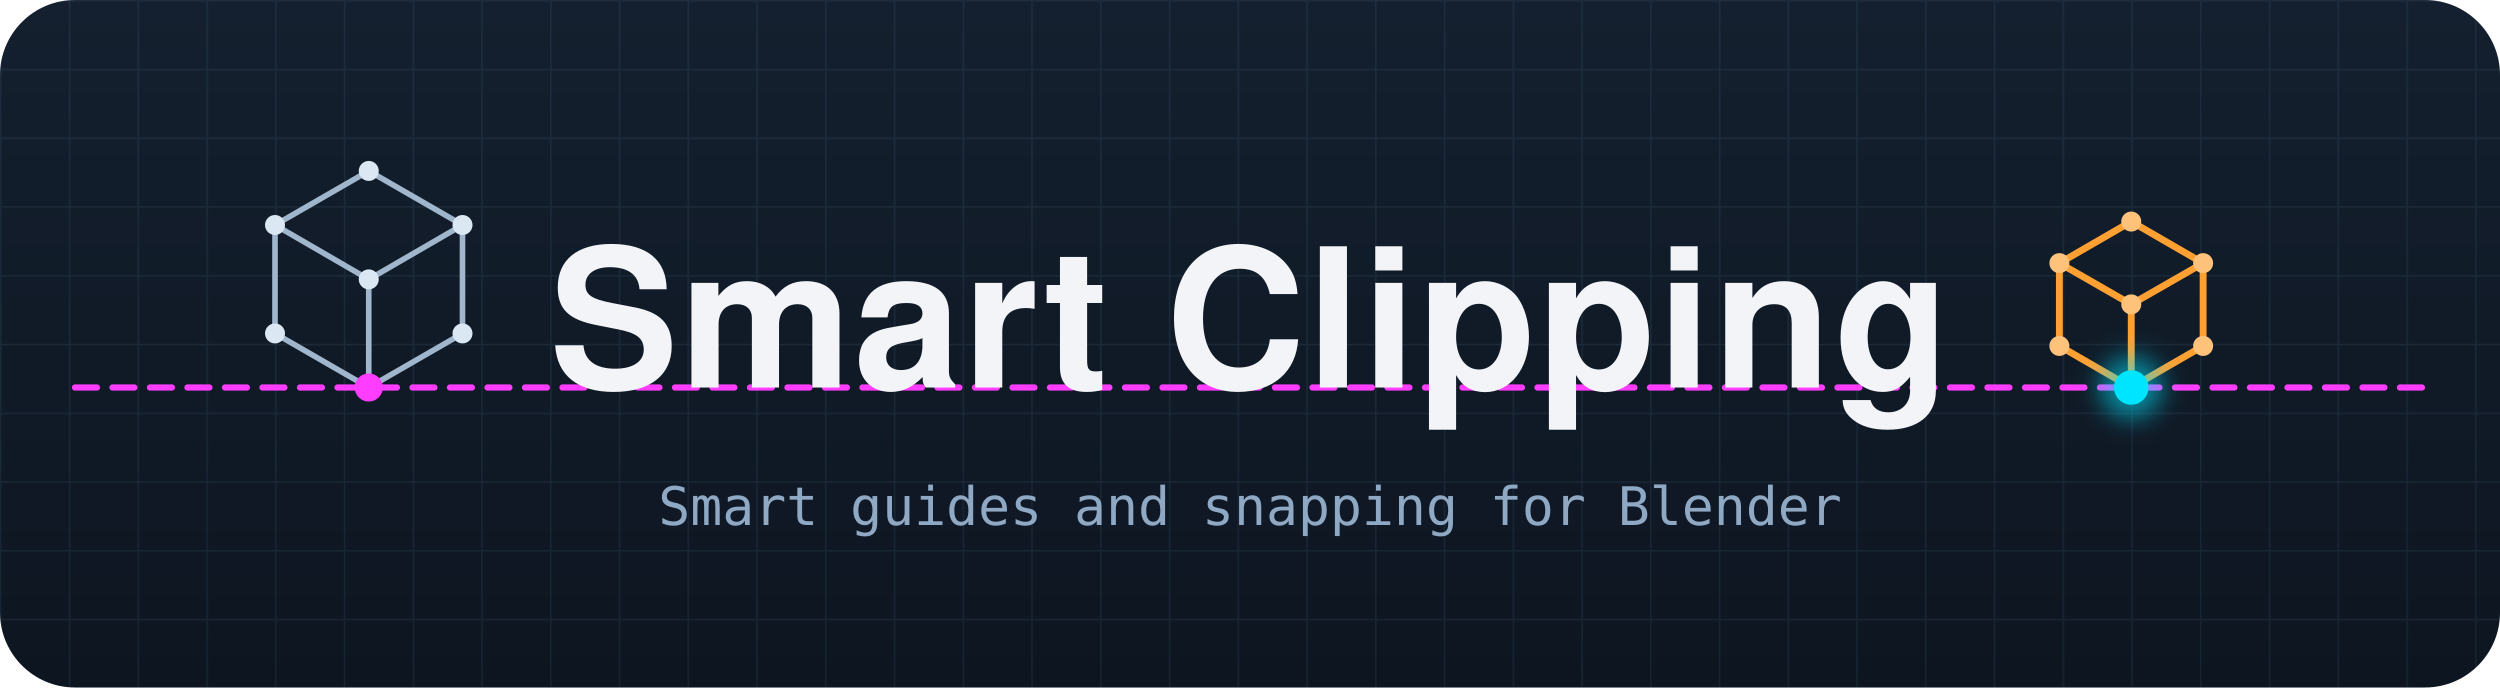
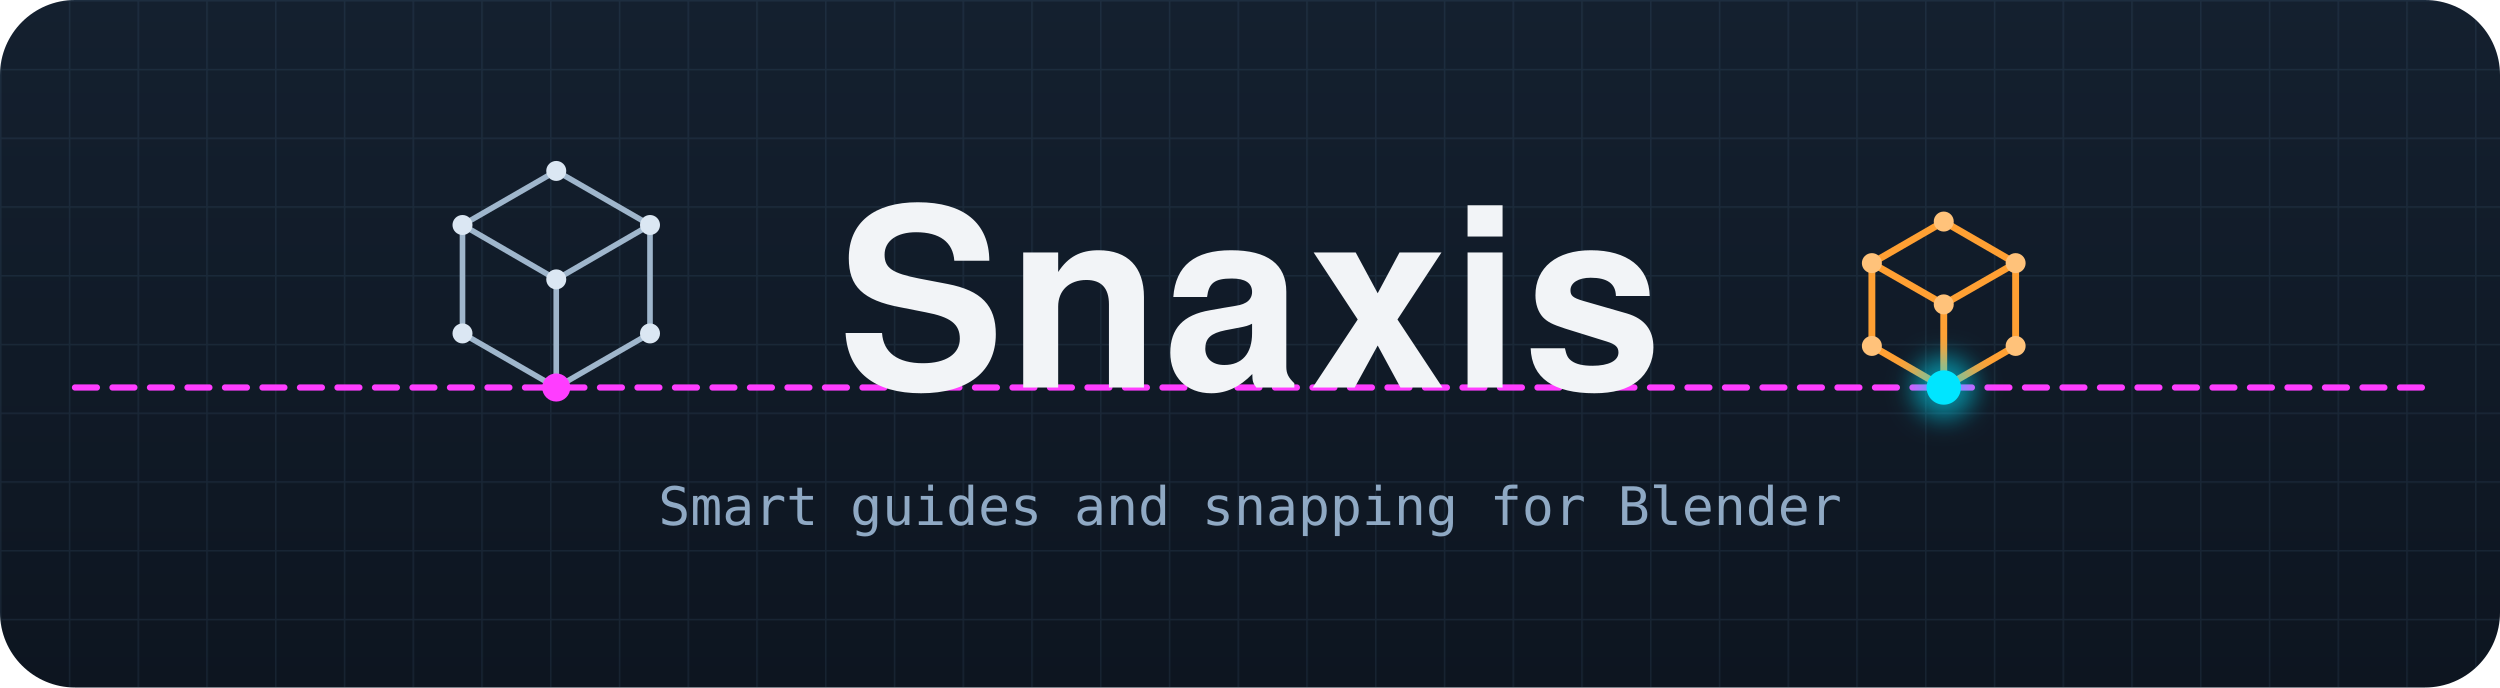
<svg xmlns="http://www.w3.org/2000/svg" width="800" height="220" viewBox="0 0 800 220" role="img" aria-labelledby="logo-title">
  <defs>
    <linearGradient id="bg" x1="0" y1="0" x2="0" y2="1">
      <stop offset="0" stop-color="#14202f" />
      <stop offset="1" stop-color="#0d1520" />
    </linearGradient>
    <pattern id="grid" width="22" height="22" patternUnits="userSpaceOnUse">
      <path d="M22 0H0V22" fill="none" stroke="#7fb2e5" stroke-opacity="0.09" stroke-width="1" />
    </pattern>
    <filter id="glow" x="-100%" y="-100%" width="300%" height="300%">
      <feGaussianBlur stdDeviation="4" />
    </filter>
  </defs>
  <rect width="800" height="220" rx="24" fill="url(#bg)" />
  <rect width="800" height="220" rx="24" fill="url(#grid)" />
  <line x1="24" y1="124" x2="776" y2="124" stroke="#ff3dff" stroke-width="2" stroke-dasharray="7 5" stroke-linecap="round" />
  <g fill="none" stroke="#9fb6cc" stroke-width="1.8" stroke-linejoin="round">
-     <path d="M118 89.4 L148 72 L118 54.7 L88 72 Z" />
-     <path d="M88 72 L88 106.7 L118 124 L148 106.7 L148 72" />
-     <path d="M118 89.4 L118 124" />
+     <path d="M178 89.4 L208 72 L178 54.7 L148 72 Z" />
+     <path d="M148 72 L148 106.7 L178 124 L208 106.7 L208 72" />
+     <path d="M178 89.4 L178 124" />
  </g>
  <g fill="#dbe7f3">
-     <circle cx="118" cy="89.4" r="3.2" />
-     <circle cx="88" cy="72" r="3.2" />
+     <circle cx="178" cy="89.4" r="3.2" />
    <circle cx="148" cy="72" r="3.2" />
-     <circle cx="118" cy="54.7" r="3.2" />
-     <circle cx="88" cy="106.7" r="3.2" />
+     <circle cx="208" cy="72" r="3.2" />
+     <circle cx="178" cy="54.7" r="3.2" />
    <circle cx="148" cy="106.7" r="3.2" />
+     <circle cx="208" cy="106.7" r="3.2" />
  </g>
-   <circle cx="118" cy="124" r="4.5" fill="#ff3dff" />
+   <circle cx="178" cy="124" r="4.5" fill="#ff3dff" />
  <g fill="none" stroke="#ffa033" stroke-width="2.2" stroke-linejoin="round">
-     <path d="M682 97.4 L705 84.2 L682 70.9 L659 84.2 Z" />
-     <path d="M659 84.2 L659 110.7 L682 124 L705 110.7 L705 84.2" />
-     <path d="M682 97.4 L682 124" />
+     <path d="M622 97.4 L645 84.2 L622 70.9 L599 84.2 Z" />
+     <path d="M599 84.2 L599 110.7 L622 124 L645 110.7 L645 84.2" />
+     <path d="M622 97.4 L622 124" />
  </g>
  <g fill="#ffc27a">
-     <circle cx="682" cy="97.4" r="3.2" />
-     <circle cx="659" cy="84.2" r="3.2" />
-     <circle cx="705" cy="84.2" r="3.2" />
-     <circle cx="682" cy="70.9" r="3.2" />
-     <circle cx="659" cy="110.7" r="3.2" />
-     <circle cx="705" cy="110.7" r="3.2" />
+     <circle cx="622" cy="97.4" r="3.2" />
+     <circle cx="599" cy="84.2" r="3.2" />
+     <circle cx="645" cy="84.2" r="3.2" />
+     <circle cx="622" cy="70.9" r="3.2" />
+     <circle cx="599" cy="110.7" r="3.2" />
+     <circle cx="645" cy="110.7" r="3.2" />
  </g>
-   <circle cx="682" cy="124" r="10" fill="#00e5ff" opacity="0.55" filter="url(#glow)" />
-   <circle cx="682" cy="124" r="5.5" fill="#00e5ff" />
-   <text x="400" y="124" text-anchor="middle" fill="#f2f4f7" font-family="'Segoe UI', 'Helvetica Neue', Helvetica, Arial, sans-serif" font-size="62" font-weight="600" letter-spacing="0.5">Smart Clipping</text>
+   <circle cx="622" cy="124" r="10" fill="#00e5ff" opacity="0.55" filter="url(#glow)" />
+   <circle cx="622" cy="124" r="5.5" fill="#00e5ff" />
+   <text x="400" y="124" text-anchor="middle" fill="#f2f4f7" font-family="'Segoe UI', 'Helvetica Neue', Helvetica, Arial, sans-serif" font-size="80" font-weight="600" letter-spacing="1">Snaxis</text>
  <text x="400" y="168" text-anchor="middle" fill="#8fa9c4" font-family="ui-monospace, 'Cascadia Code', Consolas, Menlo, monospace" font-size="17">Smart guides and snapping for Blender</text>
</svg>
